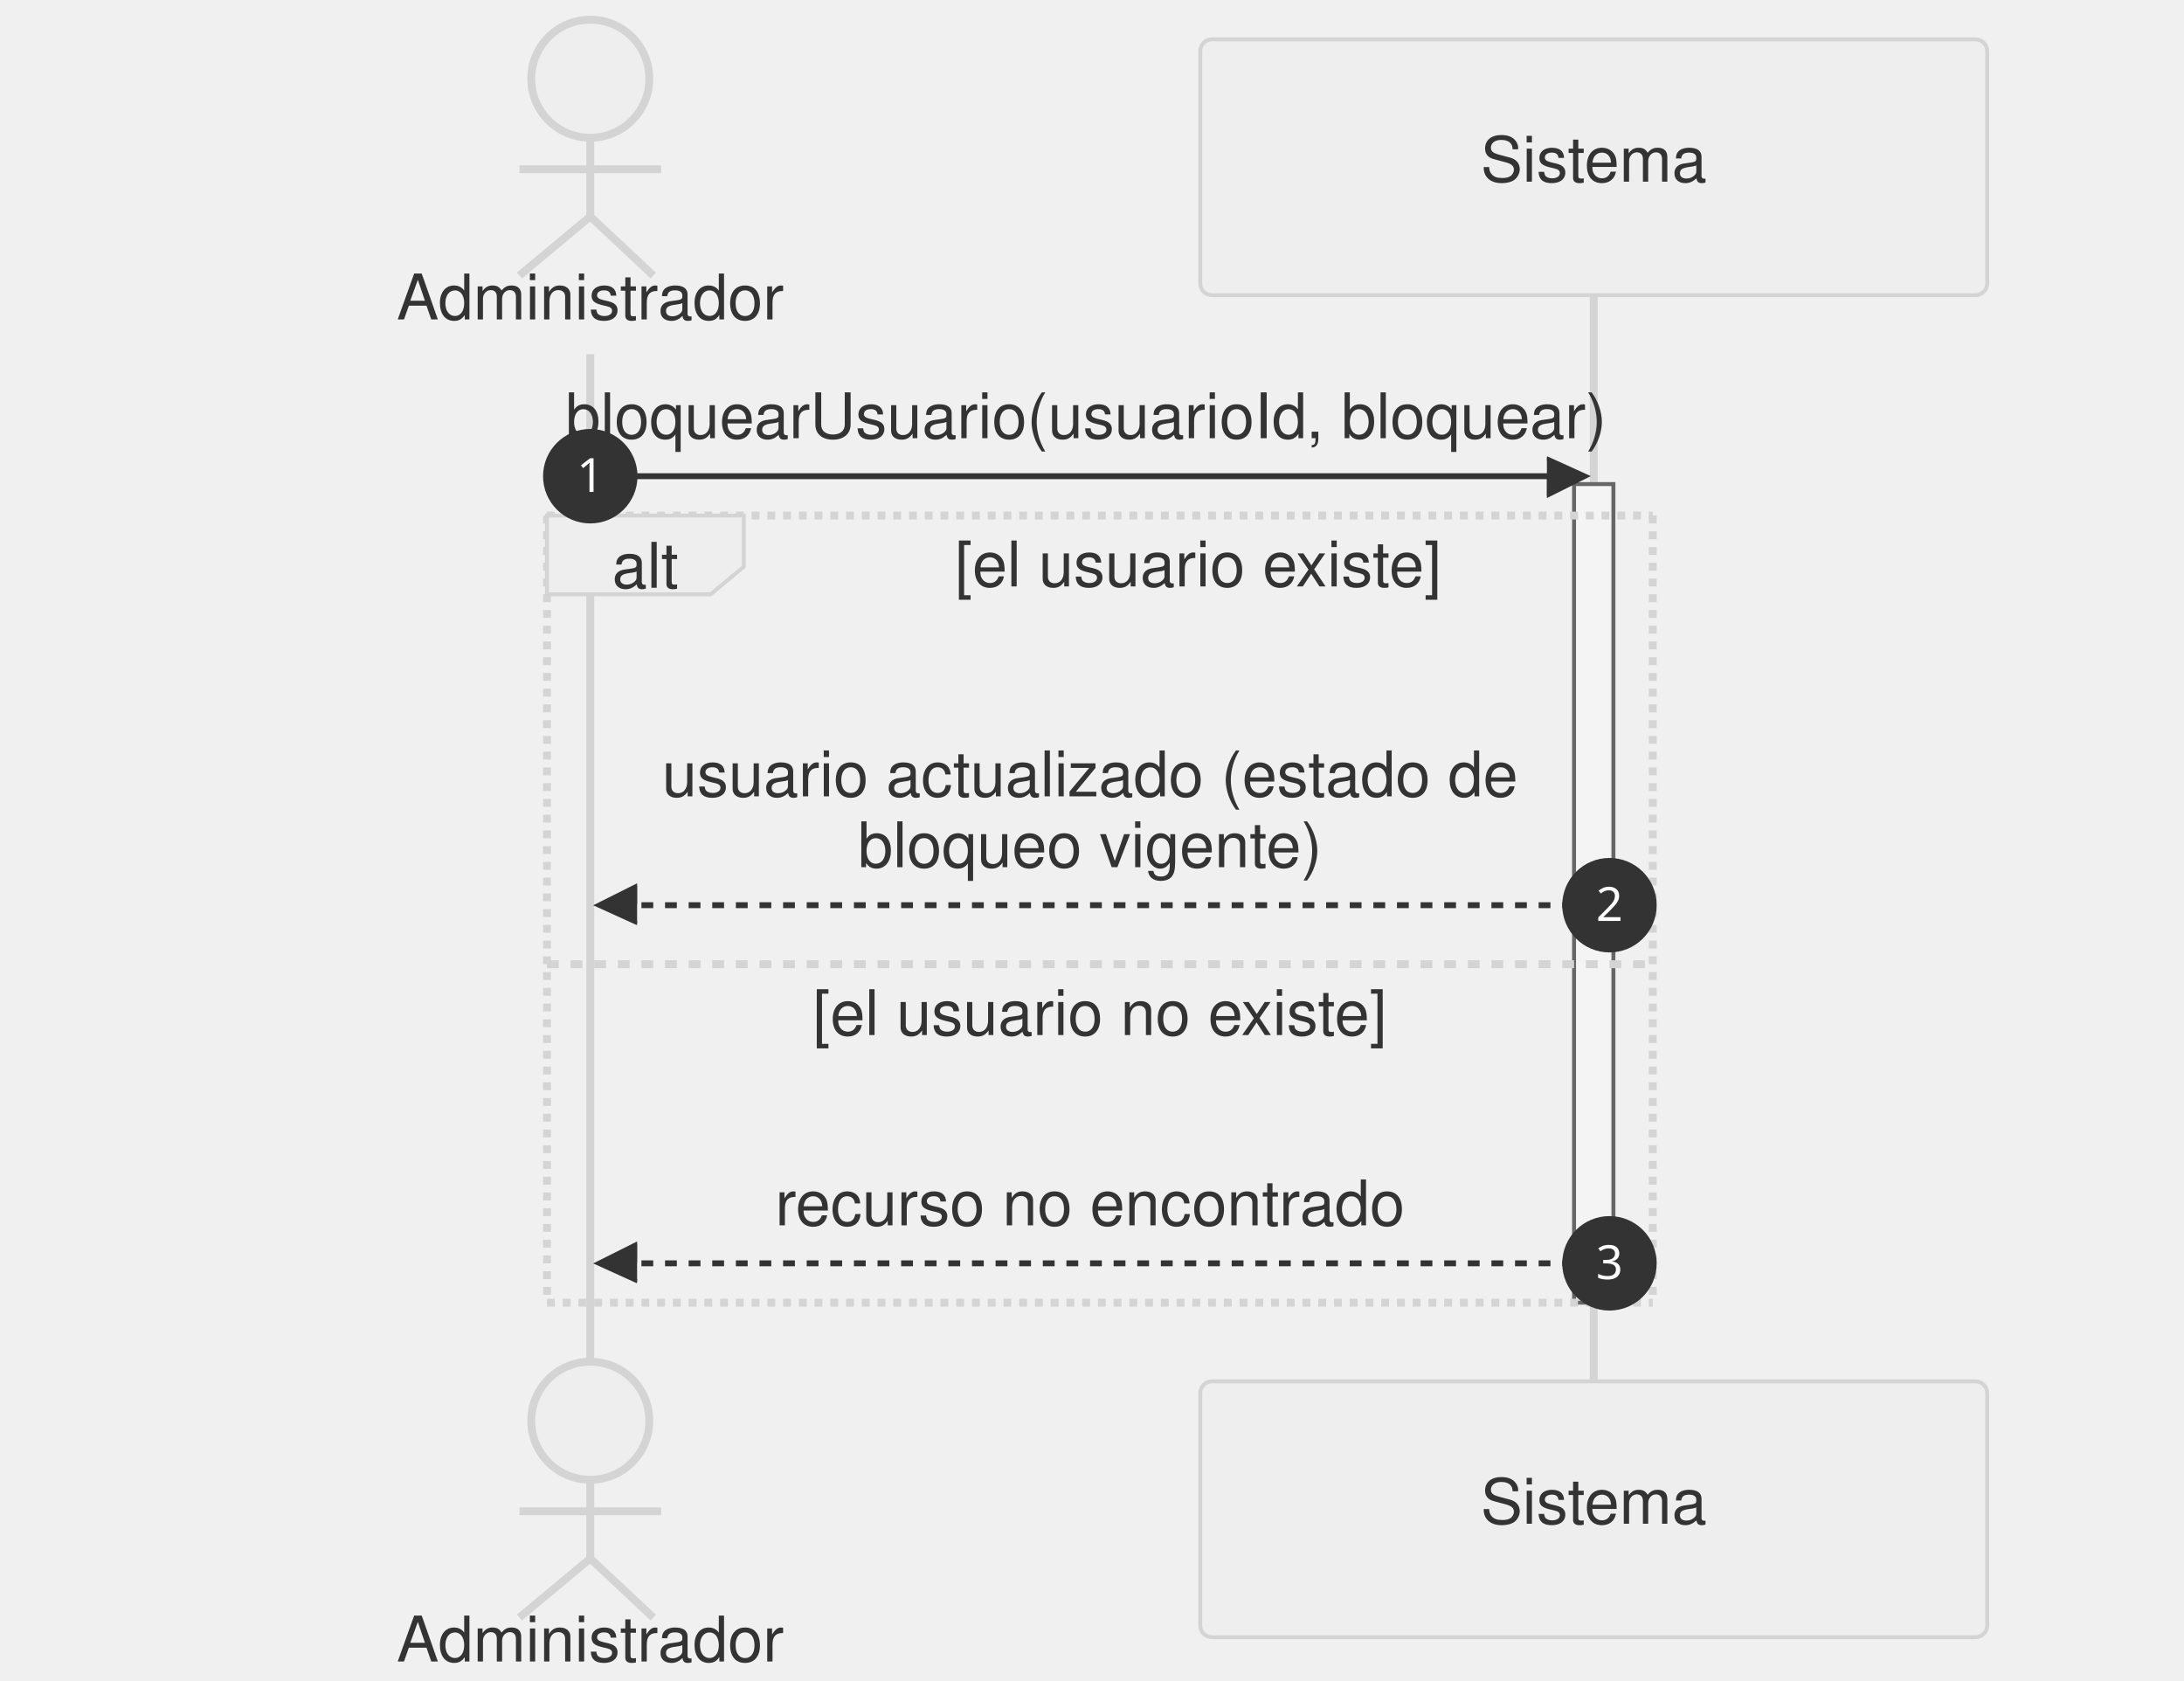
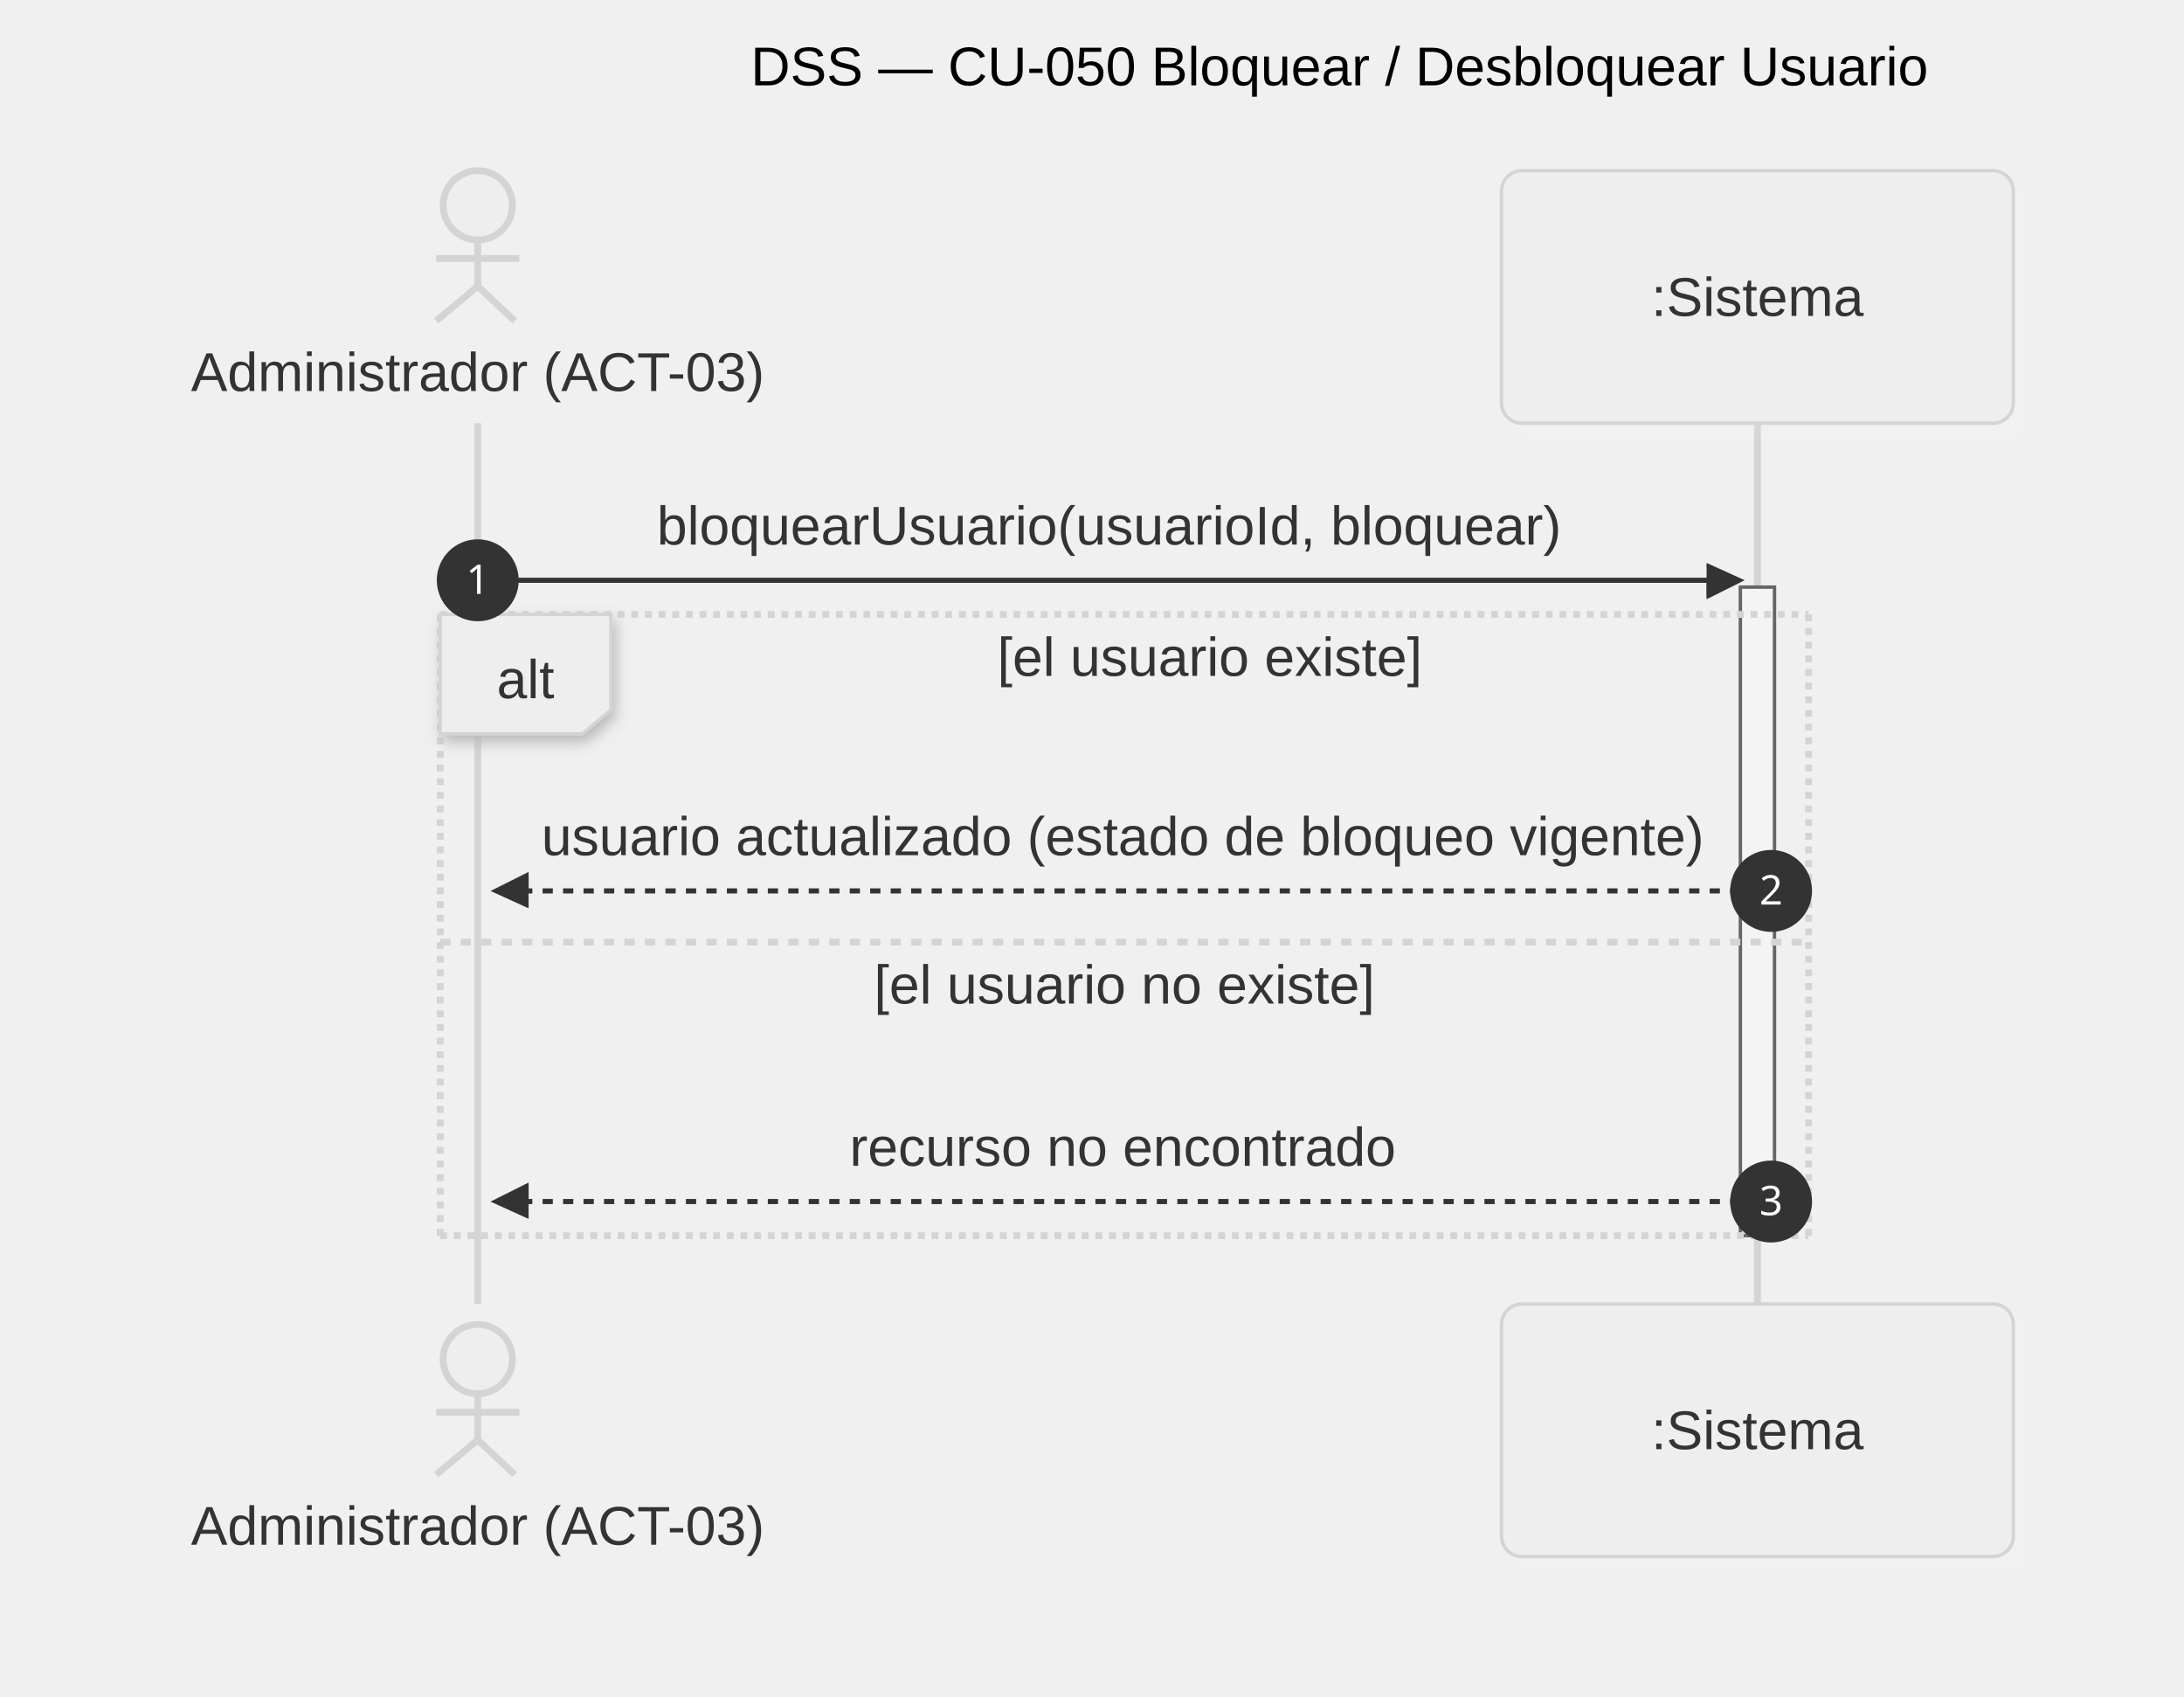
- <svg xmlns="http://www.w3.org/2000/svg" id="my-svg" width="555" height="427" viewBox="-50 -10 555 427" role="graphics-document document" aria-roledescription="sequence" style="background-color: transparent;">
+ <svg xmlns="http://www.w3.org/2000/svg" id="my-svg" width="100%" style="max-width: 640px; background-color: transparent;" viewBox="-50 -50 640 497" role="graphics-document document" aria-roledescription="sequence">
  <g>
-     <rect x="255" y="341" fill="#eaeaea" stroke="#666" width="200" height="65" name="SIS" rx="3" ry="3" class="actor actor-bottom" />
-     <text x="355" y="373.5" dominant-baseline="central" alignment-baseline="central" class="actor actor-box" style="text-anchor: middle; font-size: 16px; font-weight: 400; font-family: Helvetica, Arial, sans-serif;">
-       <tspan x="355" dy="0">Sistema</tspan>
+     <rect x="390" y="332" fill="#eaeaea" stroke="#666" width="150" height="74" name="SIS" rx="6" ry="6" class="actor actor-bottom" data-look="neo" filter="url(#my-svg-drop-shadow)" />
+     <text x="465" y="369" dominant-baseline="central" alignment-baseline="central" class="actor actor-box" style="text-anchor: middle; font-size: 16px; font-weight: 400;">
+       <tspan x="465" dy="0">:Sistema</tspan>
    </text>
  </g>
  <g />
  <g>
-     <line id="actor1" x1="355" y1="65" x2="355" y2="341" class="actor-line 200" stroke-width="0.5px" stroke="#999" name="SIS" data-et="life-line" data-id="SIS" />
-     <g id="root-1" data-et="participant" data-type="participant" data-id="SIS">
-       <rect x="255" y="0" fill="#eaeaea" stroke="#666" width="200" height="65" name="SIS" rx="3" ry="3" class="actor actor-top" />
-       <text x="355" y="32.5" dominant-baseline="central" alignment-baseline="central" class="actor actor-box" style="text-anchor: middle; font-size: 16px; font-weight: 400; font-family: Helvetica, Arial, sans-serif;">
-         <tspan x="355" dy="0">Sistema</tspan>
+     <line id="actor1" x1="465" y1="74" x2="465" y2="332" class="actor-line 200" stroke-width="0.5px" stroke="#999" name="SIS" data-et="life-line" data-id="SIS" />
+     <g id="root-1" data-look="neo" data-et="participant" data-type="participant" data-id="SIS">
+       <rect x="390" y="0" fill="#eaeaea" stroke="#666" width="150" height="74" name="SIS" rx="6" ry="6" class="actor actor-top" data-look="neo" filter="url(#my-svg-drop-shadow)" />
+       <text x="465" y="37" dominant-baseline="central" alignment-baseline="central" class="actor actor-box" style="text-anchor: middle; font-size: 16px; font-weight: 400;">
+         <tspan x="465" dy="0">:Sistema</tspan>
      </text>
    </g>
  </g>
  <g>
-     <line id="actor0" x1="100" y1="80" x2="100" y2="341" class="actor-line 200" stroke-width="0.5px" stroke="#999" name="ADM" data-et="life-line" data-id="ADM" />
+     <line id="actor0" x1="90" y1="74" x2="90" y2="332" class="actor-line 200" stroke-width="0.5px" stroke="#999" name="ADM" data-et="life-line" data-id="ADM" />
  </g>
-   <style>#my-svg{font-family:Helvetica,Arial,sans-serif;font-size:16px;fill:#000000;}@keyframes edge-animation-frame{from{stroke-dashoffset:0;}}@keyframes dash{to{stroke-dashoffset:0;}}#my-svg .edge-animation-slow{stroke-dasharray:9,5!important;stroke-dashoffset:900;animation:dash 50s linear infinite;stroke-linecap:round;}#my-svg .edge-animation-fast{stroke-dasharray:9,5!important;stroke-dashoffset:900;animation:dash 20s linear infinite;stroke-linecap:round;}#my-svg .error-icon{fill:#552222;}#my-svg .error-text{fill:#552222;stroke:#552222;}#my-svg .edge-thickness-normal{stroke-width:1px;}#my-svg .edge-thickness-thick{stroke-width:3.5px;}#my-svg .edge-pattern-solid{stroke-dasharray:0;}#my-svg .edge-thickness-invisible{stroke-width:0;fill:none;}#my-svg .edge-pattern-dashed{stroke-dasharray:3;}#my-svg .edge-pattern-dotted{stroke-dasharray:2;}#my-svg .marker{fill:#666;stroke:#666;}#my-svg .marker.cross{stroke:#666;}#my-svg svg{font-family:Helvetica,Arial,sans-serif;font-size:16px;}#my-svg p{margin:0;}#my-svg .actor{stroke:hsl(0, 0%, 83%);fill:#eee;stroke-width:1;}#my-svg rect.actor.outer-path[data-look="neo"]{filter:drop-shadow( 1px 2px 2px rgba(185,185,185,1));}#my-svg rect.note[data-look="neo"]{stroke:#999;fill:#666;filter:drop-shadow( 1px 2px 2px rgba(185,185,185,1));}#my-svg text.actor&gt;tspan{fill:#333;stroke:none;}#my-svg .actor-line{stroke:hsl(0, 0%, 83%);}#my-svg .innerArc{stroke-width:1.5;stroke-dasharray:none;}#my-svg .messageLine0{stroke-width:1.5;stroke-dasharray:none;stroke:#333;}#my-svg .messageLine1{stroke-width:1.5;stroke-dasharray:2,2;stroke:#333;}#my-svg [id$="-arrowhead"] path{fill:#333;stroke:#333;}#my-svg .sequenceNumber{fill:white;}#my-svg [id$="-sequencenumber"]{fill:#333;}#my-svg [id$="-crosshead"] path{fill:#333;stroke:#333;}#my-svg .messageText{fill:#333;stroke:none;}#my-svg .labelBox{stroke:hsl(0, 0%, 83%);fill:#eee;filter:none;}#my-svg .labelText,#my-svg .labelText&gt;tspan{fill:#333;stroke:none;}#my-svg .loopText,#my-svg .loopText&gt;tspan{fill:#333;stroke:none;}#my-svg .sectionTitle,#my-svg .sectionTitle&gt;tspan{fill:#333;stroke:none;}#my-svg .loopLine{stroke-width:2px;stroke-dasharray:2,2;stroke:hsl(0, 0%, 83%);fill:hsl(0, 0%, 83%);}#my-svg .note{stroke:#999;fill:#666;}#my-svg .noteText,#my-svg .noteText&gt;tspan{fill:#fff;stroke:none;font-weight:normal;}#my-svg .activation0{fill:#f4f4f4;stroke:#666;}#my-svg .activation1{fill:#f4f4f4;stroke:#666;}#my-svg .activation2{fill:#f4f4f4;stroke:#666;}#my-svg .actorPopupMenu{position:absolute;}#my-svg .actorPopupMenuPanel{position:absolute;fill:#eee;box-shadow:0px 8px 16px 0px rgba(0,0,0,0.2);filter:drop-shadow(3px 5px 2px rgb(0 0 0 / 0.4));}#my-svg .actor-man circle,#my-svg line{fill:#eee;stroke-width:2px;}#my-svg g rect.rect{filter:drop-shadow( 1px 2px 2px rgba(185,185,185,1));stroke:#999;}#my-svg .node .neo-node{stroke:#999;}#my-svg [data-look="neo"].node rect,#my-svg [data-look="neo"].cluster rect,#my-svg [data-look="neo"].node polygon{stroke:url(#my-svg-gradient);filter:drop-shadow( 1px 2px 2px rgba(185,185,185,1));}#my-svg [data-look="neo"].swimlane.cluster rect{filter:none;}#my-svg [data-look="neo"].node path{stroke:url(#my-svg-gradient);stroke-width:1px;}#my-svg [data-look="neo"].node .outer-path{filter:drop-shadow( 1px 2px 2px rgba(185,185,185,1));}#my-svg [data-look="neo"].node .neo-line path{stroke:#999;filter:none;}#my-svg [data-look="neo"].node circle{stroke:url(#my-svg-gradient);filter:drop-shadow( 1px 2px 2px rgba(185,185,185,1));}#my-svg [data-look="neo"].node circle .state-start{fill:#000000;}#my-svg [data-look="neo"].icon-shape .icon{fill:url(#my-svg-gradient);filter:drop-shadow( 1px 2px 2px rgba(185,185,185,1));}#my-svg [data-look="neo"].icon-shape .icon-neo path{stroke:url(#my-svg-gradient);filter:drop-shadow( 1px 2px 2px rgba(185,185,185,1));}#my-svg :root{--mermaid-font-family:Helvetica,Arial,sans-serif;}</style>
+   <style>#my-svg{font-family:"trebuchet ms",verdana,arial,sans-serif;font-size:16px;fill:#000000;}@keyframes edge-animation-frame{from{stroke-dashoffset:0;}}@keyframes dash{to{stroke-dashoffset:0;}}#my-svg .edge-animation-slow{stroke-dasharray:9,5!important;stroke-dashoffset:900;animation:dash 50s linear infinite;stroke-linecap:round;}#my-svg .edge-animation-fast{stroke-dasharray:9,5!important;stroke-dashoffset:900;animation:dash 20s linear infinite;stroke-linecap:round;}#my-svg .error-icon{fill:#552222;}#my-svg .error-text{fill:#552222;stroke:#552222;}#my-svg .edge-thickness-normal{stroke-width:1px;}#my-svg .edge-thickness-thick{stroke-width:3.5px;}#my-svg .edge-pattern-solid{stroke-dasharray:0;}#my-svg .edge-thickness-invisible{stroke-width:0;fill:none;}#my-svg .edge-pattern-dashed{stroke-dasharray:3;}#my-svg .edge-pattern-dotted{stroke-dasharray:2;}#my-svg .marker{fill:#666;stroke:#666;}#my-svg .marker.cross{stroke:#666;}#my-svg svg{font-family:"trebuchet ms",verdana,arial,sans-serif;font-size:16px;}#my-svg p{margin:0;}#my-svg .actor{stroke:hsl(0, 0%, 83%);fill:#eee;stroke-width:1;}#my-svg rect.actor.outer-path[data-look="neo"]{filter:drop-shadow( 1px 2px 2px rgba(185,185,185,1));}#my-svg rect.note[data-look="neo"]{stroke:#999;fill:#666;filter:drop-shadow( 1px 2px 2px rgba(185,185,185,1));}#my-svg text.actor&gt;tspan{fill:#333;stroke:none;}#my-svg .actor-line{stroke:hsl(0, 0%, 83%);}#my-svg .innerArc{stroke-width:1.5;stroke-dasharray:none;}#my-svg .messageLine0{stroke-width:1.5;stroke-dasharray:none;stroke:#333;}#my-svg .messageLine1{stroke-width:1.5;stroke-dasharray:2,2;stroke:#333;}#my-svg [id$="-arrowhead"] path{fill:#333;stroke:#333;}#my-svg .sequenceNumber{fill:white;}#my-svg [id$="-sequencenumber"]{fill:#333;}#my-svg [id$="-crosshead"] path{fill:#333;stroke:#333;}#my-svg .messageText{fill:#333;stroke:none;}#my-svg .labelBox{stroke:hsl(0, 0%, 83%);fill:#eee;filter:drop-shadow( 1px 2px 2px rgba(185,185,185,1));}#my-svg .labelText,#my-svg .labelText&gt;tspan{fill:#333;stroke:none;}#my-svg .loopText,#my-svg .loopText&gt;tspan{fill:#333;stroke:none;}#my-svg .sectionTitle,#my-svg .sectionTitle&gt;tspan{fill:#333;stroke:none;}#my-svg .loopLine{stroke-width:2px;stroke-dasharray:2,2;stroke:hsl(0, 0%, 83%);fill:hsl(0, 0%, 83%);}#my-svg .note{stroke:#999;fill:#666;}#my-svg .noteText,#my-svg .noteText&gt;tspan{fill:#fff;stroke:none;}#my-svg .activation0{fill:#f4f4f4;stroke:#666;}#my-svg .activation1{fill:#f4f4f4;stroke:#666;}#my-svg .activation2{fill:#f4f4f4;stroke:#666;}#my-svg .actorPopupMenu{position:absolute;}#my-svg .actorPopupMenuPanel{position:absolute;fill:#eee;box-shadow:0px 8px 16px 0px rgba(0,0,0,0.2);filter:drop-shadow(3px 5px 2px rgb(0 0 0 / 0.4));}#my-svg .actor-man circle,#my-svg line{fill:#eee;stroke-width:2px;}#my-svg g rect.rect{filter:drop-shadow( 1px 2px 2px rgba(185,185,185,1));stroke:#999;}#my-svg .node .neo-node{stroke:#999;}#my-svg [data-look="neo"].node rect,#my-svg [data-look="neo"].cluster rect,#my-svg [data-look="neo"].node polygon{stroke:url(#my-svg-gradient);filter:drop-shadow( 1px 2px 2px rgba(185,185,185,1));}#my-svg [data-look="neo"].swimlane.cluster rect{filter:none;}#my-svg [data-look="neo"].node path{stroke:url(#my-svg-gradient);stroke-width:1px;}#my-svg [data-look="neo"].node .outer-path{filter:drop-shadow( 1px 2px 2px rgba(185,185,185,1));}#my-svg [data-look="neo"].node .neo-line path{stroke:#999;filter:none;}#my-svg [data-look="neo"].node circle{stroke:url(#my-svg-gradient);filter:drop-shadow( 1px 2px 2px rgba(185,185,185,1));}#my-svg [data-look="neo"].node circle .state-start{fill:#000000;}#my-svg [data-look="neo"].icon-shape .icon{fill:url(#my-svg-gradient);filter:drop-shadow( 1px 2px 2px rgba(185,185,185,1));}#my-svg [data-look="neo"].icon-shape .icon-neo path{stroke:url(#my-svg-gradient);filter:drop-shadow( 1px 2px 2px rgba(185,185,185,1));}#my-svg :root{--mermaid-font-family:"trebuchet ms",verdana,arial,sans-serif;}</style>
  <g />
  <defs>
    <symbol id="my-svg-computer" width="24" height="24">
      <path transform="scale(.5)" d="M2 2v13h20v-13h-20zm18 11h-16v-9h16v9zm-10.228 6l.466-1h3.524l.467 1h-4.457zm14.228 3h-24l2-6h2.104l-1.33 4h18.45l-1.297-4h2.073l2 6zm-5-10h-14v-7h14v7z" />
    </symbol>
  </defs>
  <defs>
    <symbol id="my-svg-database" fill-rule="evenodd" clip-rule="evenodd">
      <path transform="scale(.5)" d="M12.258.001l.256.004.255.005.253.008.251.01.249.012.247.015.246.016.242.019.241.02.239.023.236.024.233.027.231.028.229.031.225.032.223.034.22.036.217.038.214.04.211.041.208.043.205.045.201.046.198.048.194.05.191.051.187.053.183.054.18.056.175.057.172.059.168.06.163.061.16.063.155.064.15.066.074.033.073.033.071.034.07.034.069.035.068.035.067.035.066.035.064.036.064.036.062.036.06.036.06.037.058.037.058.037.055.038.055.038.053.038.052.038.051.039.05.039.048.039.047.039.045.04.044.04.043.04.041.04.04.041.039.041.037.041.036.041.034.041.033.042.032.042.03.042.029.042.027.042.026.043.024.043.023.043.021.043.02.043.018.044.017.043.015.044.013.044.012.044.011.045.009.044.007.045.006.045.004.045.002.045.001.045v17l-.001.045-.002.045-.004.045-.006.045-.007.045-.009.044-.011.045-.012.044-.013.044-.015.044-.017.043-.018.044-.02.043-.021.043-.023.043-.024.043-.026.043-.027.042-.029.042-.03.042-.032.042-.033.042-.034.041-.036.041-.037.041-.039.041-.04.041-.041.04-.043.04-.044.04-.045.04-.047.039-.048.039-.05.039-.051.039-.052.038-.053.038-.055.038-.055.038-.058.037-.058.037-.06.037-.06.036-.062.036-.064.036-.064.036-.066.035-.067.035-.068.035-.069.035-.07.034-.071.034-.073.033-.074.033-.15.066-.155.064-.16.063-.163.061-.168.06-.172.059-.175.057-.18.056-.183.054-.187.053-.191.051-.194.05-.198.048-.201.046-.205.045-.208.043-.211.041-.214.04-.217.038-.22.036-.223.034-.225.032-.229.031-.231.028-.233.027-.236.024-.239.023-.241.02-.242.019-.246.016-.247.015-.249.012-.251.01-.253.008-.255.005-.256.004-.258.001-.258-.001-.256-.004-.255-.005-.253-.008-.251-.01-.249-.012-.247-.015-.245-.016-.243-.019-.241-.02-.238-.023-.236-.024-.234-.027-.231-.028-.228-.031-.226-.032-.223-.034-.22-.036-.217-.038-.214-.04-.211-.041-.208-.043-.204-.045-.201-.046-.198-.048-.195-.05-.19-.051-.187-.053-.184-.054-.179-.056-.176-.057-.172-.059-.167-.06-.164-.061-.159-.063-.155-.064-.151-.066-.074-.033-.072-.033-.072-.034-.07-.034-.069-.035-.068-.035-.067-.035-.066-.035-.064-.036-.063-.036-.062-.036-.061-.036-.06-.037-.058-.037-.057-.037-.056-.038-.055-.038-.053-.038-.052-.038-.051-.039-.049-.039-.049-.039-.046-.039-.046-.04-.044-.04-.043-.04-.041-.04-.04-.041-.039-.041-.037-.041-.036-.041-.034-.041-.033-.042-.032-.042-.03-.042-.029-.042-.027-.042-.026-.043-.024-.043-.023-.043-.021-.043-.02-.043-.018-.044-.017-.043-.015-.044-.013-.044-.012-.044-.011-.045-.009-.044-.007-.045-.006-.045-.004-.045-.002-.045-.001-.045v-17l.001-.045.002-.045.004-.045.006-.045.007-.045.009-.044.011-.045.012-.044.013-.044.015-.044.017-.043.018-.044.02-.043.021-.043.023-.043.024-.043.026-.043.027-.042.029-.042.03-.042.032-.042.033-.042.034-.041.036-.041.037-.041.039-.041.04-.041.041-.04.043-.04.044-.04.046-.04.046-.039.049-.039.049-.039.051-.039.052-.038.053-.038.055-.038.056-.038.057-.037.058-.037.06-.037.061-.036.062-.036.063-.036.064-.036.066-.035.067-.035.068-.035.069-.035.07-.034.072-.034.072-.033.074-.033.151-.066.155-.064.159-.063.164-.061.167-.06.172-.059.176-.057.179-.056.184-.054.187-.053.19-.051.195-.05.198-.048.201-.046.204-.045.208-.043.211-.041.214-.04.217-.038.22-.036.223-.034.226-.032.228-.031.231-.028.234-.027.236-.024.238-.023.241-.02.243-.019.245-.016.247-.015.249-.012.251-.01.253-.008.255-.005.256-.004.258-.001.258.001zm-9.258 20.499v.01l.001.021.003.021.004.022.005.021.006.022.007.022.009.023.01.022.011.023.012.023.013.023.015.023.016.024.017.023.018.024.019.024.021.024.022.025.023.024.024.025.052.049.056.05.061.051.066.051.07.051.075.051.079.052.084.052.088.052.092.052.097.052.102.051.105.052.11.052.114.051.119.051.123.051.127.05.131.05.135.05.139.048.144.049.147.047.152.047.155.047.16.045.163.045.167.043.171.043.176.041.178.041.183.039.187.039.19.037.194.035.197.035.202.033.204.031.209.03.212.029.216.027.219.025.222.024.226.021.23.02.233.018.236.016.24.015.243.012.246.01.249.008.253.005.256.004.259.001.26-.001.257-.004.254-.005.25-.008.247-.011.244-.012.241-.014.237-.016.233-.018.231-.021.226-.021.224-.024.22-.026.216-.027.212-.028.21-.031.205-.031.202-.034.198-.034.194-.036.191-.037.187-.039.183-.04.179-.04.175-.042.172-.043.168-.044.163-.045.16-.046.155-.046.152-.047.148-.048.143-.049.139-.049.136-.05.131-.05.126-.05.123-.051.118-.052.114-.051.11-.052.106-.052.101-.052.096-.052.092-.052.088-.053.083-.051.079-.052.074-.052.07-.051.065-.051.06-.051.056-.05.051-.05.023-.024.023-.025.021-.024.02-.024.019-.024.018-.024.017-.024.015-.023.014-.024.013-.023.012-.023.01-.023.01-.022.008-.022.006-.022.006-.022.004-.022.004-.021.001-.021.001-.021v-4.127l-.077.055-.08.053-.083.054-.085.053-.087.052-.09.052-.093.051-.095.05-.097.05-.1.049-.102.049-.105.048-.106.047-.109.047-.111.046-.114.045-.115.045-.118.044-.12.043-.122.042-.124.042-.126.041-.128.04-.13.04-.132.038-.134.038-.135.037-.138.037-.139.035-.142.035-.143.034-.144.033-.147.032-.148.031-.15.03-.151.03-.153.029-.154.027-.156.027-.158.026-.159.025-.161.024-.162.023-.163.022-.165.021-.166.02-.167.019-.169.018-.169.017-.171.016-.173.015-.173.014-.175.013-.175.012-.177.011-.178.01-.179.008-.179.008-.181.006-.182.005-.182.004-.184.003-.184.002h-.37l-.184-.002-.184-.003-.182-.004-.182-.005-.181-.006-.179-.008-.179-.008-.178-.01-.176-.011-.176-.012-.175-.013-.173-.014-.172-.015-.171-.016-.17-.017-.169-.018-.167-.019-.166-.02-.165-.021-.163-.022-.162-.023-.161-.024-.159-.025-.157-.026-.156-.027-.155-.027-.153-.029-.151-.03-.15-.03-.148-.031-.146-.032-.145-.033-.143-.034-.141-.035-.14-.035-.137-.037-.136-.037-.134-.038-.132-.038-.13-.04-.128-.04-.126-.041-.124-.042-.122-.042-.12-.044-.117-.043-.116-.045-.113-.045-.112-.046-.109-.047-.106-.047-.105-.048-.102-.049-.1-.049-.097-.05-.095-.05-.093-.052-.09-.051-.087-.052-.085-.053-.083-.054-.08-.054-.077-.054v4.127zm0-5.654v.011l.001.021.003.021.004.021.005.022.006.022.007.022.009.022.01.022.011.023.012.023.013.023.015.024.016.023.017.024.018.024.019.024.021.024.022.024.023.025.024.024.052.05.056.05.061.05.066.051.07.051.075.052.079.051.084.052.088.052.092.052.097.052.102.052.105.052.11.051.114.051.119.052.123.05.127.051.131.05.135.049.139.049.144.048.147.048.152.047.155.046.16.045.163.045.167.044.171.042.176.042.178.04.183.04.187.038.19.037.194.036.197.034.202.033.204.032.209.03.212.028.216.027.219.025.222.024.226.022.23.02.233.018.236.016.24.014.243.012.246.01.249.008.253.006.256.003.259.001.26-.001.257-.003.254-.006.25-.008.247-.01.244-.012.241-.015.237-.016.233-.018.231-.02.226-.022.224-.024.22-.025.216-.027.212-.029.21-.03.205-.032.202-.033.198-.035.194-.036.191-.037.187-.039.183-.039.179-.041.175-.042.172-.043.168-.044.163-.045.16-.045.155-.047.152-.047.148-.048.143-.048.139-.05.136-.049.131-.05.126-.051.123-.051.118-.051.114-.052.11-.052.106-.052.101-.052.096-.052.092-.052.088-.052.083-.052.079-.052.074-.051.07-.052.065-.051.06-.05.056-.051.051-.049.023-.025.023-.024.021-.025.02-.024.019-.024.018-.024.017-.024.015-.023.014-.023.013-.024.012-.022.01-.023.01-.023.008-.022.006-.022.006-.022.004-.021.004-.022.001-.021.001-.021v-4.139l-.077.054-.08.054-.083.054-.085.052-.087.053-.09.051-.093.051-.095.051-.097.05-.1.049-.102.049-.105.048-.106.047-.109.047-.111.046-.114.045-.115.044-.118.044-.12.044-.122.042-.124.042-.126.041-.128.04-.13.039-.132.039-.134.038-.135.037-.138.036-.139.036-.142.035-.143.033-.144.033-.147.033-.148.031-.15.03-.151.03-.153.028-.154.028-.156.027-.158.026-.159.025-.161.024-.162.023-.163.022-.165.021-.166.02-.167.019-.169.018-.169.017-.171.016-.173.015-.173.014-.175.013-.175.012-.177.011-.178.009-.179.009-.179.007-.181.007-.182.005-.182.004-.184.003-.184.002h-.37l-.184-.002-.184-.003-.182-.004-.182-.005-.181-.007-.179-.007-.179-.009-.178-.009-.176-.011-.176-.012-.175-.013-.173-.014-.172-.015-.171-.016-.17-.017-.169-.018-.167-.019-.166-.02-.165-.021-.163-.022-.162-.023-.161-.024-.159-.025-.157-.026-.156-.027-.155-.028-.153-.028-.151-.03-.15-.03-.148-.031-.146-.033-.145-.033-.143-.033-.141-.035-.14-.036-.137-.036-.136-.037-.134-.038-.132-.039-.13-.039-.128-.04-.126-.041-.124-.042-.122-.043-.12-.043-.117-.044-.116-.044-.113-.046-.112-.046-.109-.046-.106-.047-.105-.048-.102-.049-.1-.049-.097-.05-.095-.051-.093-.051-.09-.051-.087-.053-.085-.052-.083-.054-.08-.054-.077-.054v4.139zm0-5.666v.011l.001.02.003.022.004.021.005.022.006.021.007.022.009.023.01.022.011.023.012.023.013.023.015.023.016.024.017.024.018.023.019.024.021.025.022.024.023.024.024.025.052.05.056.05.061.05.066.051.07.051.075.052.079.051.084.052.088.052.092.052.097.052.102.052.105.051.11.052.114.051.119.051.123.051.127.05.131.05.135.05.139.049.144.048.147.048.152.047.155.046.16.045.163.045.167.043.171.043.176.042.178.04.183.04.187.038.19.037.194.036.197.034.202.033.204.032.209.03.212.028.216.027.219.025.222.024.226.021.23.02.233.018.236.017.24.014.243.012.246.01.249.008.253.006.256.003.259.001.26-.001.257-.003.254-.006.25-.008.247-.01.244-.013.241-.014.237-.016.233-.018.231-.02.226-.022.224-.024.22-.025.216-.027.212-.029.21-.03.205-.032.202-.033.198-.035.194-.036.191-.037.187-.039.183-.039.179-.041.175-.042.172-.043.168-.044.163-.045.16-.045.155-.047.152-.047.148-.048.143-.049.139-.049.136-.049.131-.051.126-.05.123-.051.118-.052.114-.051.11-.052.106-.052.101-.052.096-.052.092-.052.088-.052.083-.052.079-.052.074-.052.07-.051.065-.051.06-.051.056-.05.051-.049.023-.025.023-.025.021-.024.02-.024.019-.024.018-.024.017-.024.015-.023.014-.024.013-.023.012-.023.01-.022.01-.023.008-.022.006-.022.006-.022.004-.022.004-.021.001-.021.001-.021v-4.153l-.077.054-.08.054-.083.053-.085.053-.087.053-.09.051-.093.051-.095.051-.097.05-.1.049-.102.048-.105.048-.106.048-.109.046-.111.046-.114.046-.115.044-.118.044-.12.043-.122.043-.124.042-.126.041-.128.04-.13.039-.132.039-.134.038-.135.037-.138.036-.139.036-.142.034-.143.034-.144.033-.147.032-.148.032-.15.03-.151.03-.153.028-.154.028-.156.027-.158.026-.159.024-.161.024-.162.023-.163.023-.165.021-.166.02-.167.019-.169.018-.169.017-.171.016-.173.015-.173.014-.175.013-.175.012-.177.01-.178.01-.179.009-.179.007-.181.006-.182.006-.182.004-.184.003-.184.001-.185.001-.185-.001-.184-.001-.184-.003-.182-.004-.182-.006-.181-.006-.179-.007-.179-.009-.178-.01-.176-.01-.176-.012-.175-.013-.173-.014-.172-.015-.171-.016-.17-.017-.169-.018-.167-.019-.166-.02-.165-.021-.163-.023-.162-.023-.161-.024-.159-.024-.157-.026-.156-.027-.155-.028-.153-.028-.151-.03-.15-.03-.148-.032-.146-.032-.145-.033-.143-.034-.141-.034-.14-.036-.137-.036-.136-.037-.134-.038-.132-.039-.13-.039-.128-.041-.126-.041-.124-.041-.122-.043-.12-.043-.117-.044-.116-.044-.113-.046-.112-.046-.109-.046-.106-.048-.105-.048-.102-.048-.1-.05-.097-.049-.095-.051-.093-.051-.09-.052-.087-.052-.085-.053-.083-.053-.08-.054-.077-.054v4.153zm8.74-8.179l-.257.004-.254.005-.25.008-.247.011-.244.012-.241.014-.237.016-.233.018-.231.021-.226.022-.224.023-.22.026-.216.027-.212.028-.21.031-.205.032-.202.033-.198.034-.194.036-.191.038-.187.038-.183.04-.179.041-.175.042-.172.043-.168.043-.163.045-.16.046-.155.046-.152.048-.148.048-.143.048-.139.049-.136.05-.131.05-.126.051-.123.051-.118.051-.114.052-.11.052-.106.052-.101.052-.096.052-.092.052-.088.052-.083.052-.079.052-.074.051-.07.052-.065.051-.06.05-.056.05-.051.05-.023.025-.023.024-.021.024-.02.025-.019.024-.018.024-.017.023-.015.024-.014.023-.013.023-.012.023-.01.023-.01.022-.008.022-.006.023-.006.021-.004.022-.004.021-.001.021-.001.021.001.021.001.021.004.021.004.022.006.021.006.023.008.022.01.022.01.023.012.023.013.023.014.023.015.024.017.023.018.024.019.024.02.025.021.024.023.024.023.025.051.05.056.05.06.05.065.051.07.052.074.051.079.052.083.052.088.052.092.052.096.052.101.052.106.052.11.052.114.052.118.051.123.051.126.051.131.05.136.05.139.049.143.048.148.048.152.048.155.046.16.046.163.045.168.043.172.043.175.042.179.041.183.04.187.038.191.038.194.036.198.034.202.033.205.032.21.031.212.028.216.027.22.026.224.023.226.022.231.021.233.018.237.016.241.014.244.012.247.011.25.008.254.005.257.004.26.001.26-.001.257-.004.254-.005.25-.008.247-.011.244-.012.241-.014.237-.016.233-.018.231-.021.226-.022.224-.023.22-.026.216-.027.212-.028.21-.031.205-.032.202-.033.198-.034.194-.036.191-.038.187-.038.183-.04.179-.041.175-.042.172-.043.168-.043.163-.045.16-.046.155-.046.152-.048.148-.048.143-.048.139-.049.136-.05.131-.05.126-.051.123-.051.118-.051.114-.052.11-.052.106-.052.101-.052.096-.052.092-.052.088-.052.083-.052.079-.052.074-.051.07-.052.065-.051.06-.05.056-.05.051-.05.023-.025.023-.024.021-.024.02-.025.019-.024.018-.024.017-.023.015-.024.014-.023.013-.023.012-.023.01-.023.01-.022.008-.022.006-.023.006-.021.004-.022.004-.021.001-.021.001-.021-.001-.021-.001-.021-.004-.021-.004-.022-.006-.021-.006-.023-.008-.022-.01-.022-.01-.023-.012-.023-.013-.023-.014-.023-.015-.024-.017-.023-.018-.024-.019-.024-.02-.025-.021-.024-.023-.024-.023-.025-.051-.05-.056-.05-.06-.05-.065-.051-.07-.052-.074-.051-.079-.052-.083-.052-.088-.052-.092-.052-.096-.052-.101-.052-.106-.052-.11-.052-.114-.052-.118-.051-.123-.051-.126-.051-.131-.05-.136-.05-.139-.049-.143-.048-.148-.048-.152-.048-.155-.046-.16-.046-.163-.045-.168-.043-.172-.043-.175-.042-.179-.041-.183-.04-.187-.038-.191-.038-.194-.036-.198-.034-.202-.033-.205-.032-.21-.031-.212-.028-.216-.027-.22-.026-.224-.023-.226-.022-.231-.021-.233-.018-.237-.016-.241-.014-.244-.012-.247-.011-.25-.008-.254-.005-.257-.004-.26-.001-.26.001z" />
    </symbol>
  </defs>
  <defs>
    <symbol id="my-svg-clock" width="24" height="24">
      <path transform="scale(.5)" d="M12 2c5.514 0 10 4.486 10 10s-4.486 10-10 10-10-4.486-10-10 4.486-10 10-10zm0-2c-6.627 0-12 5.373-12 12s5.373 12 12 12 12-5.373 12-12-5.373-12-12-12zm5.848 12.459c.202.038.202.333.001.372-1.907.361-6.045 1.111-6.547 1.111-.719 0-1.301-.582-1.301-1.301 0-.512.77-5.447 1.125-7.445.034-.192.312-.181.343.014l.985 6.238 5.394 1.011z" />
    </symbol>
  </defs>
  <defs>
    <marker id="my-svg-arrowhead" refX="7.9" refY="5" markerUnits="userSpaceOnUse" markerWidth="12" markerHeight="12" orient="auto-start-reverse">
      <path d="M -1 0 L 10 5 L 0 10 z" />
    </marker>
  </defs>
  <defs>
    <marker id="my-svg-crosshead" markerWidth="15" markerHeight="8" orient="auto" refX="4" refY="4.5">
      <path fill="none" stroke="#000000" stroke-width="1pt" d="M 1,2 L 6,7 M 6,2 L 1,7" style="stroke-dasharray: 0, 0;" />
    </marker>
  </defs>
  <defs>
    <marker id="my-svg-filled-head" refX="15.5" refY="7" markerWidth="20" markerHeight="28" orient="auto">
      <path d="M 18,7 L9,13 L14,7 L9,1 Z" />
    </marker>
  </defs>
  <defs>
    <marker id="my-svg-sequencenumber" refX="15" refY="15" markerWidth="60" markerHeight="40" orient="auto">
      <circle cx="15" cy="15" r="6" />
    </marker>
  </defs>
  <defs>
    <marker id="my-svg-solidTopArrowHead" refX="7.9" refY="7.25" markerUnits="userSpaceOnUse" markerWidth="12" markerHeight="12" orient="auto-start-reverse">
      <path d="M 0 0 L 10 8 L 0 8 z" />
    </marker>
  </defs>
  <defs>
    <marker id="my-svg-solidBottomArrowHead" refX="7.9" refY="0.75" markerUnits="userSpaceOnUse" markerWidth="12" markerHeight="12" orient="auto-start-reverse">
      <path d="M 0 0 L 10 0 L 0 8 z" />
    </marker>
  </defs>
  <defs>
    <marker id="my-svg-stickTopArrowHead" refX="7.5" refY="7" markerUnits="userSpaceOnUse" markerWidth="12" markerHeight="12" orient="auto-start-reverse">
      <path d="M 0 0 L 7 7" stroke="black" stroke-width="1.5" fill="none" />
    </marker>
  </defs>
  <defs>
    <marker id="my-svg-stickBottomArrowHead" refX="7.5" refY="0" markerUnits="userSpaceOnUse" markerWidth="12" markerHeight="12" orient="auto-start-reverse">
      <path d="M 0 7 L 7 0" stroke="black" stroke-width="1.5" fill="none" />
    </marker>
  </defs>
+   <defs>
+     <filter id="my-svg-drop-shadow" height="130%" width="130%">
+       <feDropShadow dx="4" dy="4" stdDeviation="0" flood-opacity="0.06" flood-color="#FFFFFF" />
+     </filter>
+   </defs>
  <g>
-     <rect x="350" y="113" fill="#EDF2AE" stroke="#666" width="10" height="208" class="activation0" />
+     <rect x="460" y="122" fill="#EDF2AE" stroke="#666" width="10" height="190" class="activation0" data-look="neo" />
  </g>
  <g data-et="control-structure" data-id="i7">
-     <line x1="89" y1="121" x2="370" y2="121" class="loopLine" />
-     <line x1="370" y1="121" x2="370" y2="321" class="loopLine" />
-     <line x1="89" y1="321" x2="370" y2="321" class="loopLine" />
-     <line x1="89" y1="121" x2="89" y2="321" class="loopLine" />
-     <line x1="89" y1="235" x2="370" y2="235" class="loopLine" style="stroke-dasharray: 3, 3;" />
-     <polygon points="89,121 139,121 139,134 130.6,141 89,141" class="labelBox" />
-     <text x="114" y="134" text-anchor="middle" dominant-baseline="middle" alignment-baseline="middle" class="labelText" style="font-family: Helvetica, Arial, sans-serif; font-size: 16px; font-weight: 400;">alt</text>
-     <text x="254.5" y="139" text-anchor="middle" class="loopText" style="font-family: Helvetica, Arial, sans-serif; font-size: 16px; font-weight: 400;">
-       <tspan x="254.5">[el usuario existe]</tspan>
+     <line x1="79" y1="130" x2="480" y2="130" class="loopLine" />
+     <line x1="480" y1="130" x2="480" y2="312" class="loopLine" />
+     <line x1="79" y1="312" x2="480" y2="312" class="loopLine" />
+     <line x1="79" y1="130" x2="79" y2="312" class="loopLine" />
+     <line x1="79" y1="226" x2="480" y2="226" class="loopLine" style="stroke-dasharray: 3, 3;" />
+     <polygon points="79,130 129,130 129,158 120.6,165 79,165" class="labelBox" />
+     <text x="104" y="150" text-anchor="middle" dominant-baseline="middle" alignment-baseline="middle" class="labelText" style="font-size: 16px; font-weight: 400;">alt</text>
+     <text x="304.5" y="148" text-anchor="middle" class="loopText" style="font-size: 16px; font-weight: 400;">
+       <tspan x="304.5">[el usuario existe]</tspan>
    </text>
-     <text x="229.5" y="253" text-anchor="middle" class="sectionTitle" style="font-family: Helvetica, Arial, sans-serif; font-size: 16px; font-weight: 400;">[el usuario no existe]</text>
+     <text x="279.5" y="244" text-anchor="middle" class="sectionTitle" style="font-size: 16px; font-weight: 400;">[el usuario no existe]</text>
  </g>
  <g class="actor-man actor-top" name="ADM" data-et="participant" data-type="actor" data-id="ADM" style="stroke: rgb(212, 212, 212);">
-     <line id="actor-man-torso0" x1="100" y1="25" x2="100" y2="45" />
-     <line id="actor-man-arms0" x1="82" y1="33" x2="118" y2="33" />
-     <line x1="82" y1="60" x2="100" y2="45" />
-     <line x1="100" y1="45" x2="116" y2="60" />
-     <circle cx="100" cy="10" r="15" width="200" height="65" />
-     <text x="100" y="67.5" dominant-baseline="central" alignment-baseline="central" class="actor actor-man" style="text-anchor: middle; font-size: 16px; font-weight: 400; font-family: Helvetica, Arial, sans-serif;">
-       <tspan x="100" dy="0">Administrador</tspan>
+     <line id="actor-man-torso0" x1="90" y1="20.308" x2="90" y2="33.846" />
+     <line id="actor-man-arms0" x1="77.815" y1="25.723" x2="102.185" y2="25.723" />
+     <line x1="77.815" y1="44" x2="90" y2="33.846" />
+     <line x1="90" y1="33.846" x2="100.831" y2="44" />
+     <circle cx="90" cy="10.154" r="10.154" width="180" height="74" />
+     <text x="90" y="59" dominant-baseline="central" alignment-baseline="central" class="actor actor-man" style="text-anchor: middle; font-size: 16px; font-weight: 400;">
+       <tspan x="90" dy="0">Administrador (ACT-03)</tspan>
    </text>
  </g>
-   <text x="226" y="80" text-anchor="middle" dominant-baseline="middle" alignment-baseline="middle" class="messageText" dy="1em" style="font-family: Helvetica, Arial, sans-serif; font-size: 16px; font-weight: 400;">bloquearUsuario(usuarioId, bloquear)</text>
-   <line x1="107" y1="111" x2="351" y2="111" class="messageLine0" data-et="message" data-id="i1" data-from="ADM" data-to="SIS" stroke-width="2" stroke="none" marker-end="url(#my-svg-arrowhead)" style="fill: none;" />
-   <line x1="100" y1="111" x2="100" y2="111" stroke-width="0" marker-start="url(#my-svg-sequencenumber)" />
-   <text x="100" y="115" font-family="sans-serif" font-size="12px" text-anchor="middle" class="sequenceNumber">1</text>
-   <text x="227" y="171" text-anchor="middle" dominant-baseline="middle" alignment-baseline="middle" class="messageText" dy="1em" style="font-family: Helvetica, Arial, sans-serif; font-size: 16px; font-weight: 400;">usuario actualizado (estado de</text>
-   <text x="227" y="189" text-anchor="middle" dominant-baseline="middle" alignment-baseline="middle" class="messageText" dy="1em" style="font-family: Helvetica, Arial, sans-serif; font-size: 16px; font-weight: 400;">bloqueo vigente)</text>
-   <line x1="356" y1="220" x2="104" y2="220" class="messageLine1" data-et="message" data-id="i4" data-from="SIS" data-to="ADM" stroke-width="2" stroke="none" marker-end="url(#my-svg-arrowhead)" style="stroke-dasharray: 3, 3; fill: none;" />
-   <line x1="359" y1="220" x2="359" y2="220" stroke-width="0" marker-start="url(#my-svg-sequencenumber)" />
-   <text x="359" y="224" font-family="sans-serif" font-size="12px" text-anchor="middle" class="sequenceNumber">2</text>
-   <text x="227" y="280" text-anchor="middle" dominant-baseline="middle" alignment-baseline="middle" class="messageText" dy="1em" style="font-family: Helvetica, Arial, sans-serif; font-size: 16px; font-weight: 400;">recurso no encontrado</text>
-   <line x1="356" y1="311" x2="104" y2="311" class="messageLine1" data-et="message" data-id="i6" data-from="SIS" data-to="ADM" stroke-width="2" stroke="none" marker-end="url(#my-svg-arrowhead)" style="stroke-dasharray: 3, 3; fill: none;" />
-   <line x1="359" y1="311" x2="359" y2="311" stroke-width="0" marker-start="url(#my-svg-sequencenumber)" />
-   <text x="359" y="315" font-family="sans-serif" font-size="12px" text-anchor="middle" class="sequenceNumber">3</text>
+   <text x="275" y="89" text-anchor="middle" dominant-baseline="middle" alignment-baseline="middle" class="messageText" dy="1em" style="font-size: 16px; font-weight: 400;">bloquearUsuario(usuarioId, bloquear)</text>
+   <line x1="97" y1="120" x2="458" y2="120" class="messageLine0" data-et="message" data-id="i1" data-from="ADM" data-to="SIS" stroke-width="2" stroke="none" marker-end="url(#my-svg-arrowhead)" style="fill: none;" />
+   <line x1="90" y1="120" x2="90" y2="120" stroke-width="0" marker-start="url(#my-svg-sequencenumber)" />
+   <text x="90" y="124" font-family="sans-serif" font-size="12px" text-anchor="middle" class="sequenceNumber">1</text>
+   <text x="279" y="180" text-anchor="middle" dominant-baseline="middle" alignment-baseline="middle" class="messageText" dy="1em" style="font-size: 16px; font-weight: 400;">usuario actualizado (estado de bloqueo vigente)</text>
+   <line x1="466" y1="211" x2="97" y2="211" class="messageLine1" data-et="message" data-id="i4" data-from="SIS" data-to="ADM" stroke-width="2" stroke="none" marker-end="url(#my-svg-arrowhead)" style="stroke-dasharray: 3, 3; fill: none;" />
+   <line x1="469" y1="211" x2="469" y2="211" stroke-width="0" marker-start="url(#my-svg-sequencenumber)" />
+   <text x="469" y="215" font-family="sans-serif" font-size="12px" text-anchor="middle" class="sequenceNumber">2</text>
+   <text x="279" y="271" text-anchor="middle" dominant-baseline="middle" alignment-baseline="middle" class="messageText" dy="1em" style="font-size: 16px; font-weight: 400;">recurso no encontrado</text>
+   <line x1="466" y1="302" x2="97" y2="302" class="messageLine1" data-et="message" data-id="i6" data-from="SIS" data-to="ADM" stroke-width="2" stroke="none" marker-end="url(#my-svg-arrowhead)" style="stroke-dasharray: 3, 3; fill: none;" />
+   <line x1="469" y1="302" x2="469" y2="302" stroke-width="0" marker-start="url(#my-svg-sequencenumber)" />
+   <text x="469" y="306" font-family="sans-serif" font-size="12px" text-anchor="middle" class="sequenceNumber">3</text>
  <g class="actor-man actor-bottom" name="ADM" style="stroke: rgb(212, 212, 212);">
-     <line id="actor-man-torso1" x1="100" y1="366" x2="100" y2="386" />
-     <line id="actor-man-arms1" x1="82" y1="374" x2="118" y2="374" />
-     <line x1="82" y1="401" x2="100" y2="386" />
-     <line x1="100" y1="386" x2="116" y2="401" />
-     <circle cx="100" cy="351" r="15" width="200" height="65" />
-     <text x="100" y="408.5" dominant-baseline="central" alignment-baseline="central" class="actor actor-man" style="text-anchor: middle; font-size: 16px; font-weight: 400; font-family: Helvetica, Arial, sans-serif;">
-       <tspan x="100" dy="0">Administrador</tspan>
+     <line id="actor-man-torso1" x1="90" y1="358.308" x2="90" y2="371.846" />
+     <line id="actor-man-arms1" x1="77.815" y1="363.723" x2="102.185" y2="363.723" />
+     <line x1="77.815" y1="382" x2="90" y2="371.846" />
+     <line x1="90" y1="371.846" x2="100.831" y2="382" />
+     <circle cx="90" cy="348.154" r="10.154" width="180" height="74" />
+     <text x="90" y="397" dominant-baseline="central" alignment-baseline="central" class="actor actor-man" style="text-anchor: middle; font-size: 16px; font-weight: 400;">
+       <tspan x="90" dy="0">Administrador (ACT-03)</tspan>
    </text>
  </g>
+   <text x="170" y="-25">DSS — CU-050 Bloquear / Desbloquear Usuario</text>
</svg>
